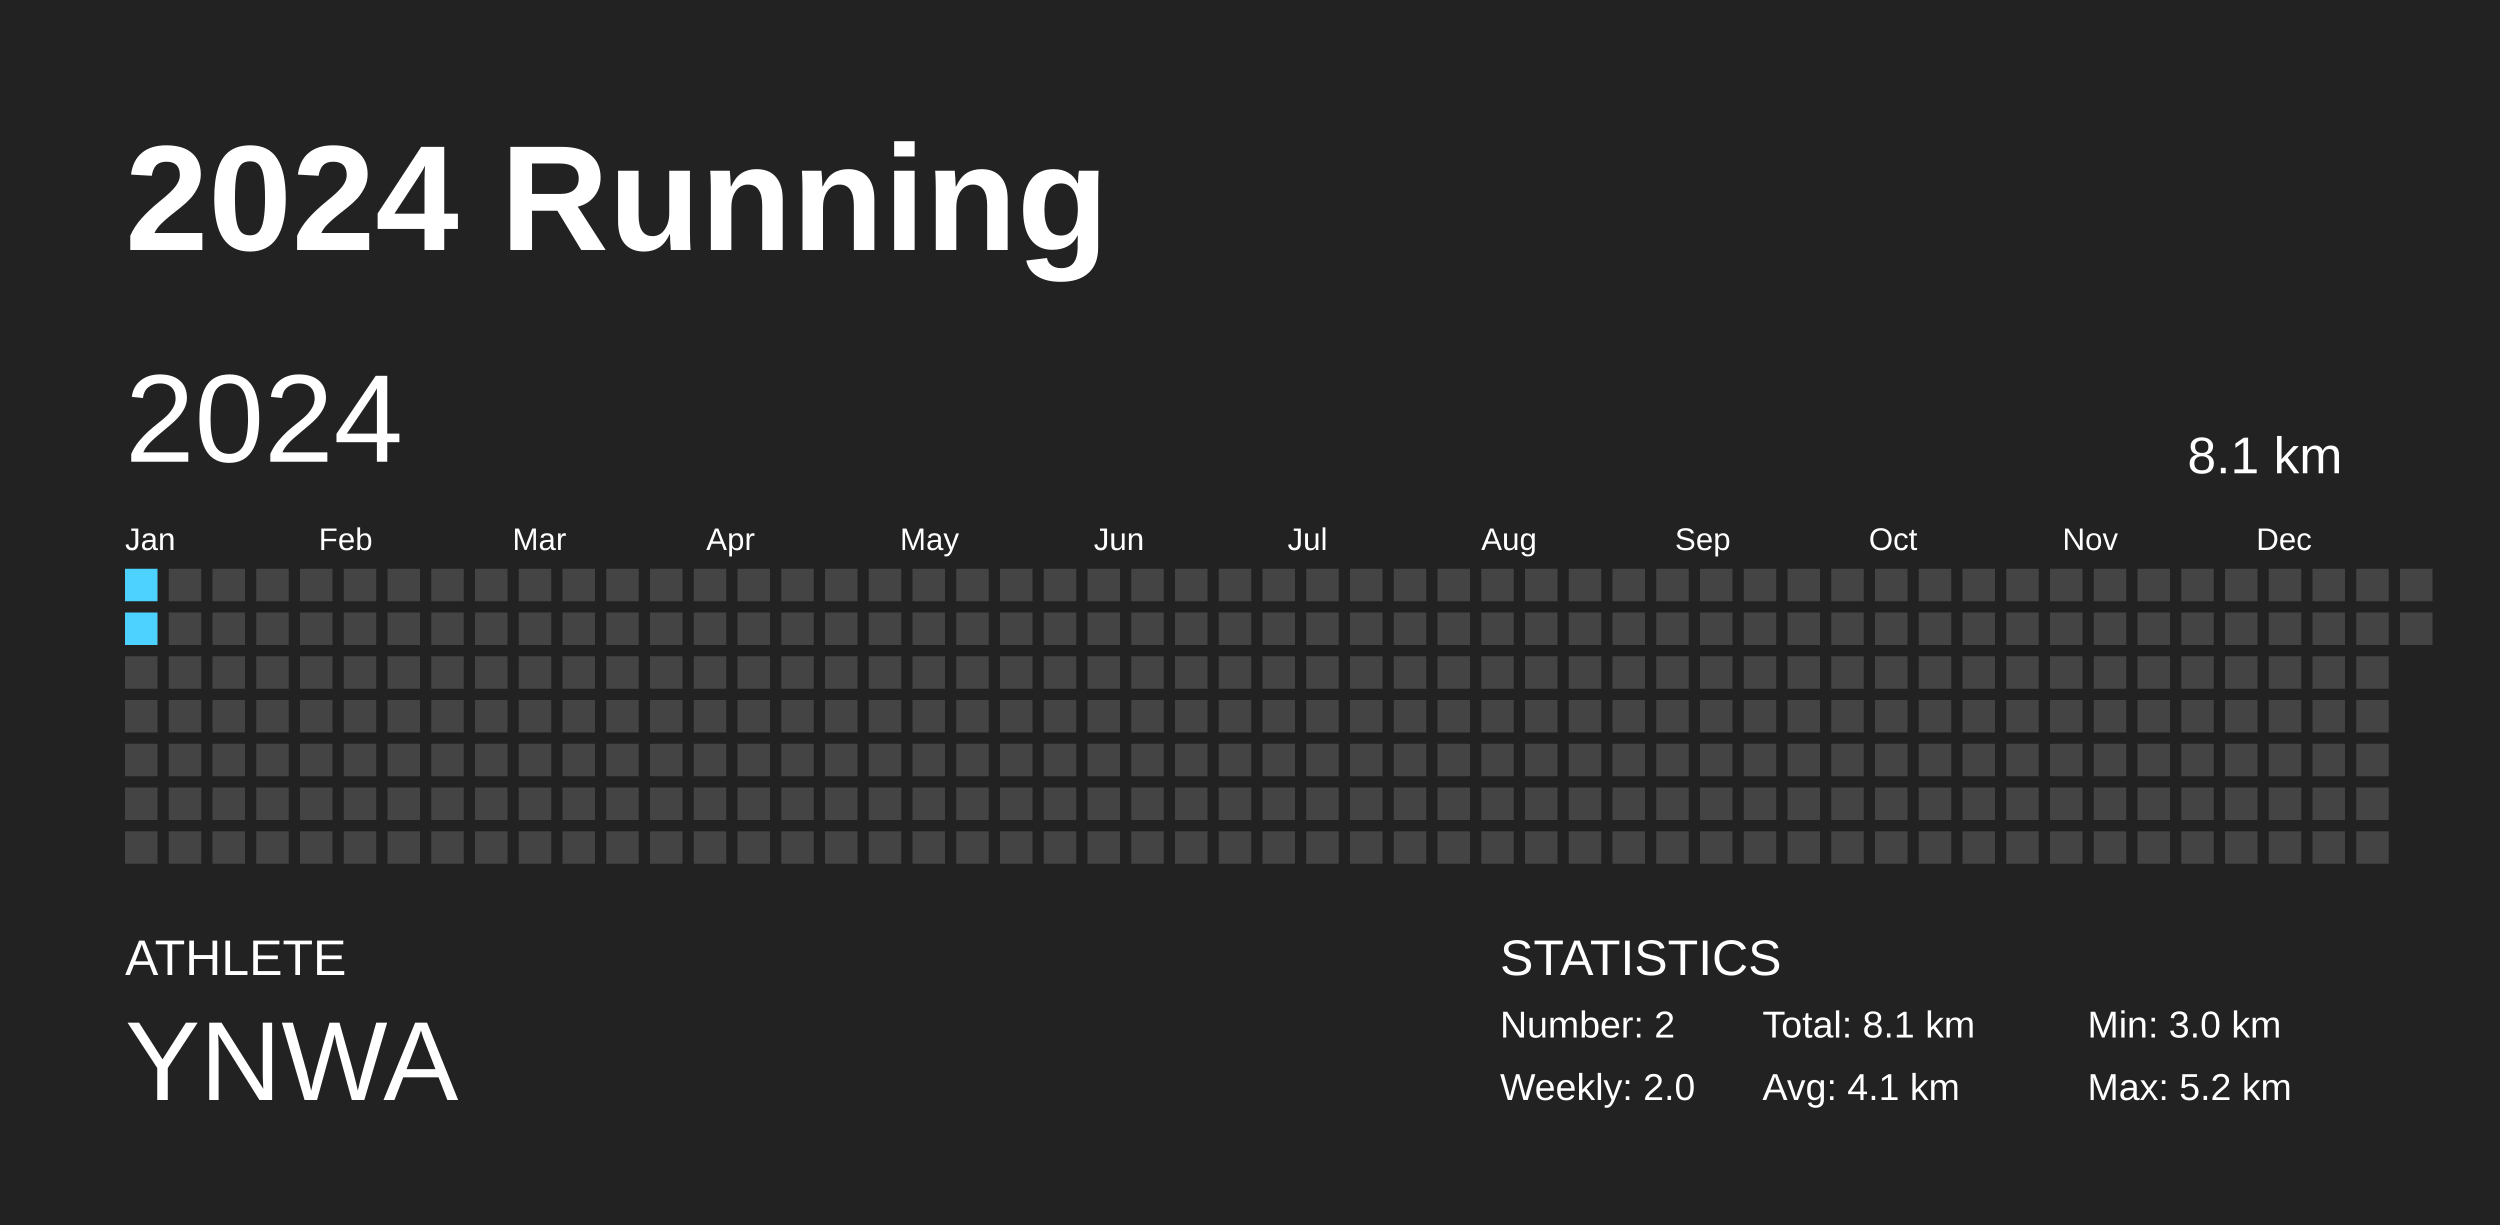
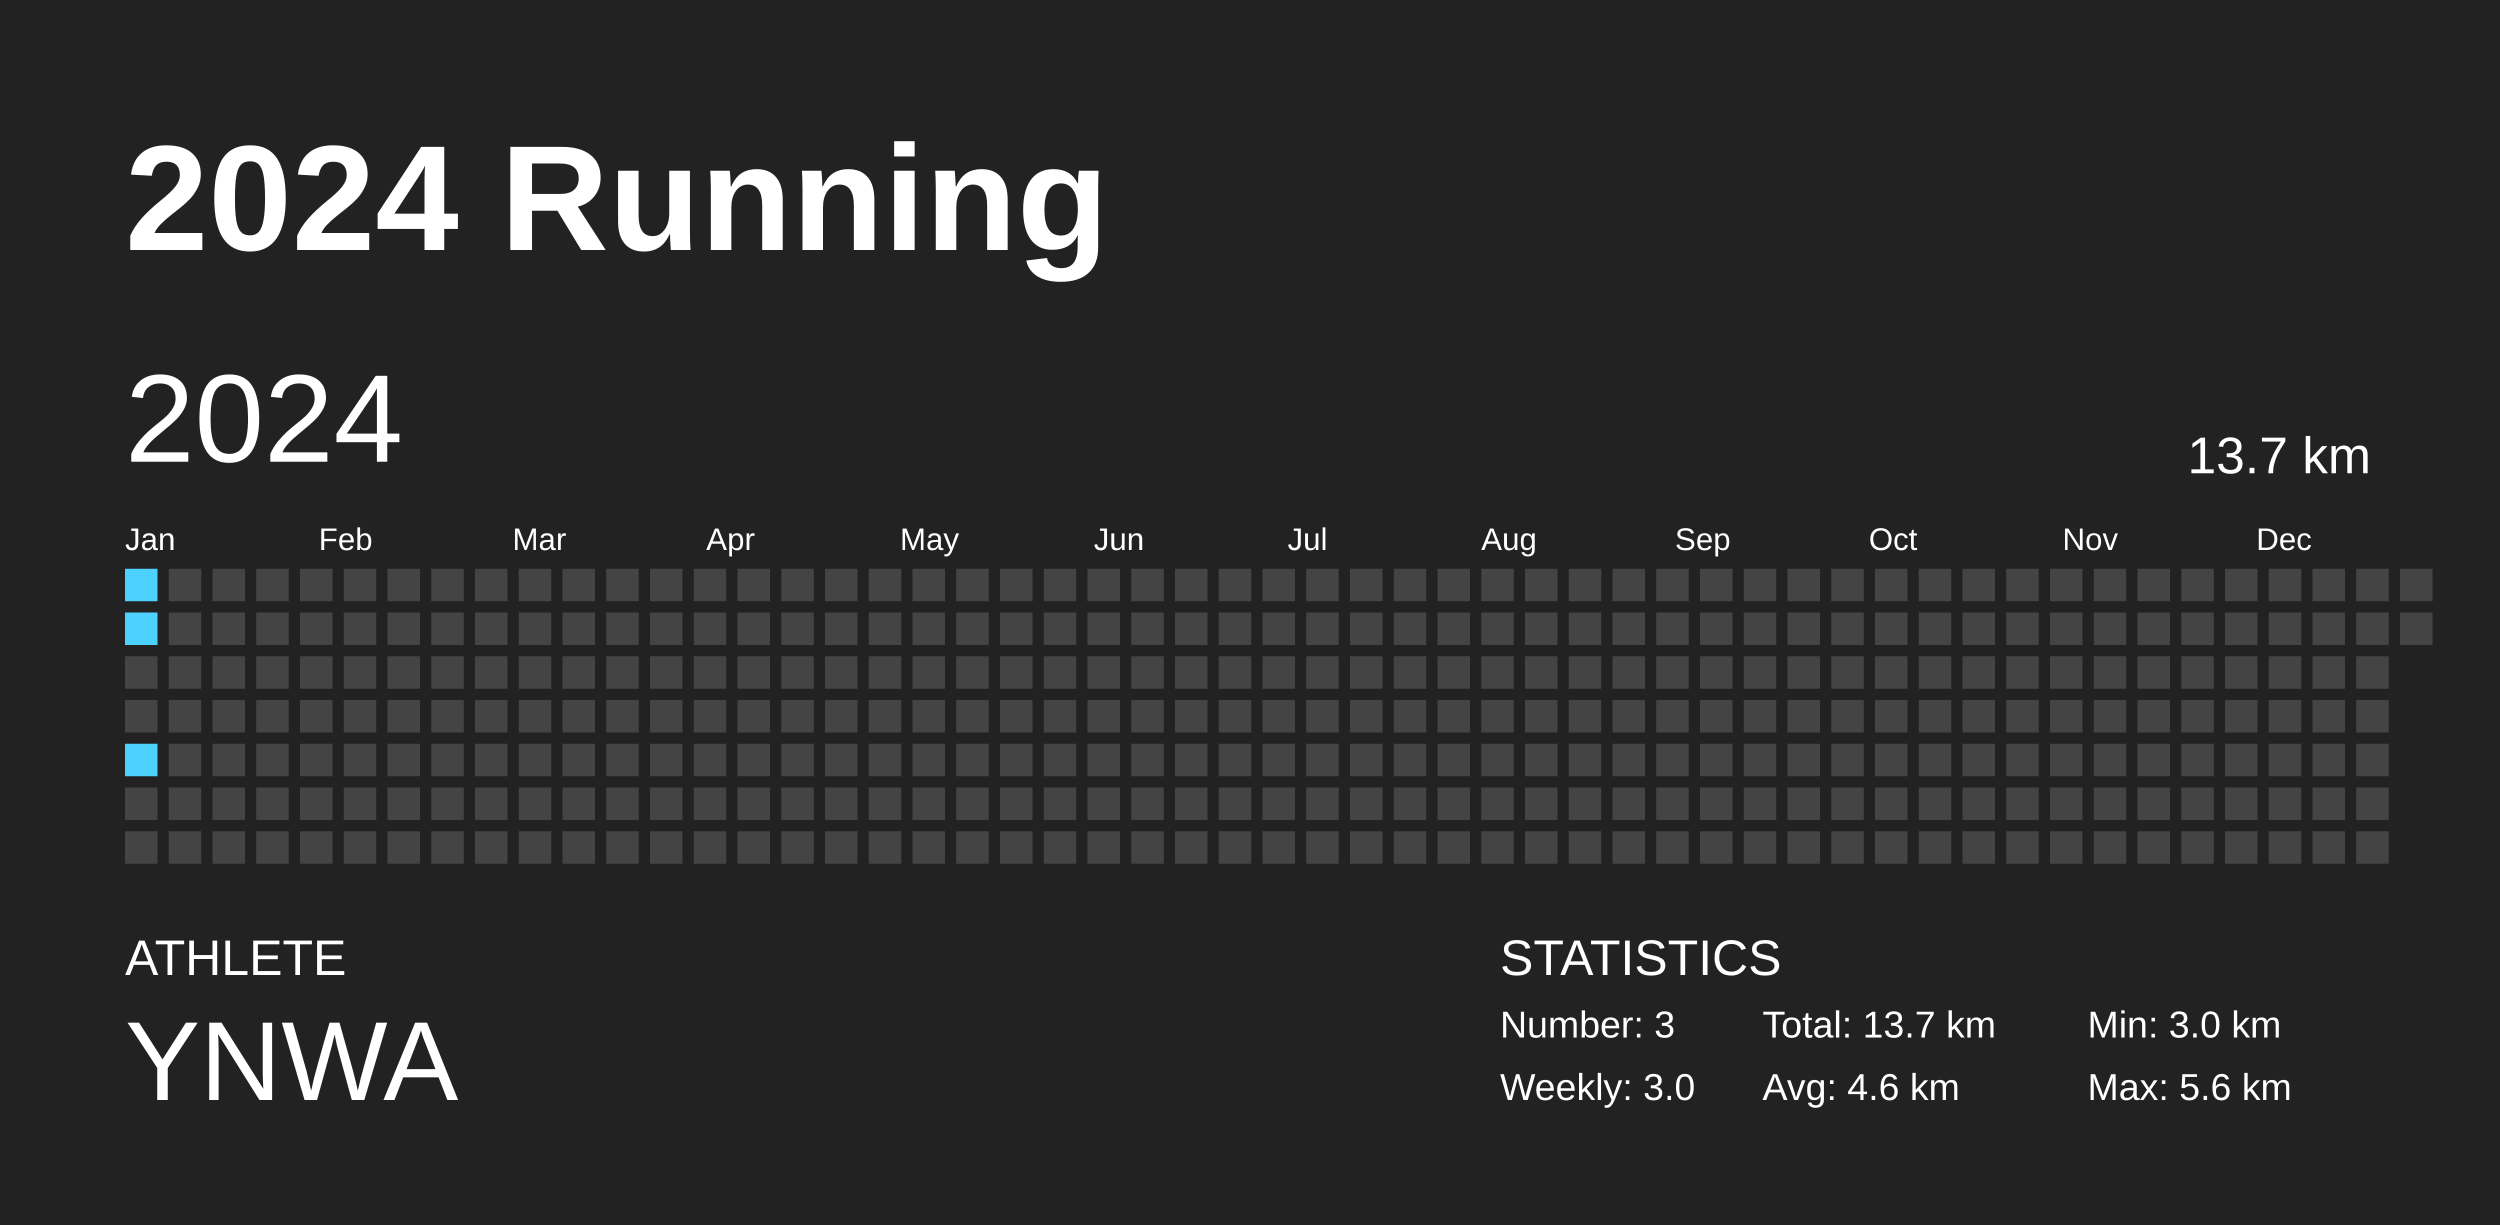
<svg xmlns="http://www.w3.org/2000/svg" baseProfile="full" height="98mm" version="1.1" viewBox="0,0,200,98" width="200mm">
  <defs />
  <rect fill="#222222" height="98" width="200" x="0" y="0" />
  <text fill="#FFFFFF" style="font-size:12px; font-family:Arial; font-weight:bold;" x="10" y="20">2024 Running</text>
  <text fill="#FFFFFF" style="font-size:4px; font-family:Arial" x="10" y="78">ATHLETE</text>
  <text fill="#FFFFFF" style="font-size:9px; font-family:Arial" x="10" y="88">YNWA</text>
  <text fill="#FFFFFF" style="font-size:4px; font-family:Arial" x="120" y="78">STATISTICS</text>
-   <text fill="#FFFFFF" style="font-size:3px; font-family:Arial" x="120" y="83">Number: 2</text>
-   <text fill="#FFFFFF" style="font-size:3px; font-family:Arial" x="120" y="88">Weekly: 2.0</text>
-   <text fill="#FFFFFF" style="font-size:3px; font-family:Arial" x="141" y="83">Total: 8.1 km</text>
-   <text fill="#FFFFFF" style="font-size:3px; font-family:Arial" x="141" y="88">Avg: 4.1 km</text>
+   <text fill="#FFFFFF" style="font-size:3px; font-family:Arial" x="120" y="83">Number: 3</text>
+   <text fill="#FFFFFF" style="font-size:3px; font-family:Arial" x="120" y="88">Weekly: 3.0</text>
+   <text fill="#FFFFFF" style="font-size:3px; font-family:Arial" x="141" y="83">Total: 13.7 km</text>
+   <text fill="#FFFFFF" style="font-size:3px; font-family:Arial" x="141" y="88">Avg: 4.6 km</text>
  <text fill="#FFFFFF" style="font-size:3px; font-family:Arial" x="167" y="83">Min: 3.0 km</text>
-   <text fill="#FFFFFF" style="font-size:3px; font-family:Arial" x="167" y="88">Max: 5.2 km</text>
+   <text fill="#FFFFFF" style="font-size:3px; font-family:Arial" x="167" y="88">Max: 5.6 km</text>
  <text dominant-baseline="hanging" fill="#FFFFFF" style="font-size:10.0px; font-family:Arial;" x="10" y="30">2024</text>
-   <text dominant-baseline="hanging" fill="#FFFFFF" style="font-size:4.125px; font-family:Arial;" x="175" y="35">8.1 km</text>
+   <text dominant-baseline="hanging" fill="#FFFFFF" style="font-size:4.125px; font-family:Arial;" x="175" y="35">13.7 km</text>
  <text fill="#FFFFFF" style="font-size:2.5px; font-family:Arial" x="10.0" y="44">Jan</text>
  <text fill="#FFFFFF" style="font-size:2.5px; font-family:Arial" x="25.5" y="44">Feb</text>
  <text fill="#FFFFFF" style="font-size:2.5px; font-family:Arial" x="41.0" y="44">Mar</text>
  <text fill="#FFFFFF" style="font-size:2.5px; font-family:Arial" x="56.5" y="44">Apr</text>
  <text fill="#FFFFFF" style="font-size:2.5px; font-family:Arial" x="72.0" y="44">May</text>
  <text fill="#FFFFFF" style="font-size:2.5px; font-family:Arial" x="87.5" y="44">Jun</text>
  <text fill="#FFFFFF" style="font-size:2.5px; font-family:Arial" x="103.0" y="44">Jul</text>
  <text fill="#FFFFFF" style="font-size:2.5px; font-family:Arial" x="118.5" y="44">Aug</text>
  <text fill="#FFFFFF" style="font-size:2.5px; font-family:Arial" x="134.0" y="44">Sep</text>
  <text fill="#FFFFFF" style="font-size:2.5px; font-family:Arial" x="149.5" y="44">Oct</text>
  <text fill="#FFFFFF" style="font-size:2.5px; font-family:Arial" x="165.0" y="44">Nov</text>
  <text fill="#FFFFFF" style="font-size:2.5px; font-family:Arial" x="180.5" y="44">Dec</text>
  <rect fill="#4dd2ff" height="2.6" width="2.6" x="10.0" y="45.5" />
  <rect fill="#4dd2ff" height="2.6" width="2.6" x="10.0" y="49.0" />
  <rect fill="#444444" height="2.6" width="2.6" x="10.0" y="52.5" />
  <rect fill="#444444" height="2.6" width="2.6" x="10.0" y="56.0" />
-   <rect fill="#444444" height="2.6" width="2.6" x="10.0" y="59.5" />
+   <rect fill="#4dd2ff" height="2.6" width="2.6" x="10.0" y="59.5" />
  <rect fill="#444444" height="2.6" width="2.6" x="10.0" y="63.0" />
  <rect fill="#444444" height="2.6" width="2.6" x="10.0" y="66.5" />
  <rect fill="#444444" height="2.6" width="2.6" x="13.5" y="45.5" />
  <rect fill="#444444" height="2.6" width="2.6" x="13.5" y="49.0" />
  <rect fill="#444444" height="2.6" width="2.6" x="13.5" y="52.5" />
  <rect fill="#444444" height="2.6" width="2.6" x="13.5" y="56.0" />
  <rect fill="#444444" height="2.6" width="2.6" x="13.5" y="59.5" />
  <rect fill="#444444" height="2.6" width="2.6" x="13.5" y="63.0" />
  <rect fill="#444444" height="2.6" width="2.6" x="13.5" y="66.5" />
  <rect fill="#444444" height="2.6" width="2.6" x="17.0" y="45.5" />
  <rect fill="#444444" height="2.6" width="2.6" x="17.0" y="49.0" />
  <rect fill="#444444" height="2.6" width="2.6" x="17.0" y="52.5" />
  <rect fill="#444444" height="2.6" width="2.6" x="17.0" y="56.0" />
  <rect fill="#444444" height="2.6" width="2.6" x="17.0" y="59.5" />
  <rect fill="#444444" height="2.6" width="2.6" x="17.0" y="63.0" />
  <rect fill="#444444" height="2.6" width="2.6" x="17.0" y="66.5" />
  <rect fill="#444444" height="2.6" width="2.6" x="20.5" y="45.5" />
  <rect fill="#444444" height="2.6" width="2.6" x="20.5" y="49.0" />
  <rect fill="#444444" height="2.6" width="2.6" x="20.5" y="52.5" />
  <rect fill="#444444" height="2.6" width="2.6" x="20.5" y="56.0" />
  <rect fill="#444444" height="2.6" width="2.6" x="20.5" y="59.5" />
  <rect fill="#444444" height="2.6" width="2.6" x="20.5" y="63.0" />
  <rect fill="#444444" height="2.6" width="2.6" x="20.5" y="66.5" />
  <rect fill="#444444" height="2.6" width="2.6" x="24.0" y="45.5" />
  <rect fill="#444444" height="2.6" width="2.6" x="24.0" y="49.0" />
  <rect fill="#444444" height="2.6" width="2.6" x="24.0" y="52.5" />
  <rect fill="#444444" height="2.6" width="2.6" x="24.0" y="56.0" />
  <rect fill="#444444" height="2.6" width="2.6" x="24.0" y="59.5" />
  <rect fill="#444444" height="2.6" width="2.6" x="24.0" y="63.0" />
  <rect fill="#444444" height="2.6" width="2.6" x="24.0" y="66.5" />
  <rect fill="#444444" height="2.6" width="2.6" x="27.5" y="45.5" />
  <rect fill="#444444" height="2.6" width="2.6" x="27.5" y="49.0" />
  <rect fill="#444444" height="2.6" width="2.6" x="27.5" y="52.5" />
  <rect fill="#444444" height="2.6" width="2.6" x="27.5" y="56.0" />
  <rect fill="#444444" height="2.6" width="2.6" x="27.5" y="59.5" />
  <rect fill="#444444" height="2.6" width="2.6" x="27.5" y="63.0" />
  <rect fill="#444444" height="2.6" width="2.6" x="27.5" y="66.5" />
  <rect fill="#444444" height="2.6" width="2.6" x="31.0" y="45.5" />
  <rect fill="#444444" height="2.6" width="2.6" x="31.0" y="49.0" />
  <rect fill="#444444" height="2.6" width="2.6" x="31.0" y="52.5" />
  <rect fill="#444444" height="2.6" width="2.6" x="31.0" y="56.0" />
  <rect fill="#444444" height="2.6" width="2.6" x="31.0" y="59.5" />
  <rect fill="#444444" height="2.6" width="2.6" x="31.0" y="63.0" />
  <rect fill="#444444" height="2.6" width="2.6" x="31.0" y="66.5" />
  <rect fill="#444444" height="2.6" width="2.6" x="34.5" y="45.5" />
  <rect fill="#444444" height="2.6" width="2.6" x="34.5" y="49.0" />
  <rect fill="#444444" height="2.6" width="2.6" x="34.5" y="52.5" />
  <rect fill="#444444" height="2.6" width="2.6" x="34.5" y="56.0" />
  <rect fill="#444444" height="2.6" width="2.6" x="34.5" y="59.5" />
  <rect fill="#444444" height="2.6" width="2.6" x="34.5" y="63.0" />
  <rect fill="#444444" height="2.6" width="2.6" x="34.5" y="66.5" />
  <rect fill="#444444" height="2.6" width="2.6" x="38.0" y="45.5" />
  <rect fill="#444444" height="2.6" width="2.6" x="38.0" y="49.0" />
  <rect fill="#444444" height="2.6" width="2.6" x="38.0" y="52.5" />
  <rect fill="#444444" height="2.6" width="2.6" x="38.0" y="56.0" />
  <rect fill="#444444" height="2.6" width="2.6" x="38.0" y="59.5" />
  <rect fill="#444444" height="2.6" width="2.6" x="38.0" y="63.0" />
  <rect fill="#444444" height="2.6" width="2.6" x="38.0" y="66.5" />
  <rect fill="#444444" height="2.6" width="2.6" x="41.5" y="45.5" />
  <rect fill="#444444" height="2.6" width="2.6" x="41.5" y="49.0" />
  <rect fill="#444444" height="2.6" width="2.6" x="41.5" y="52.5" />
  <rect fill="#444444" height="2.6" width="2.6" x="41.5" y="56.0" />
  <rect fill="#444444" height="2.6" width="2.6" x="41.5" y="59.5" />
  <rect fill="#444444" height="2.6" width="2.6" x="41.5" y="63.0" />
  <rect fill="#444444" height="2.6" width="2.6" x="41.5" y="66.5" />
  <rect fill="#444444" height="2.6" width="2.6" x="45.0" y="45.5" />
  <rect fill="#444444" height="2.6" width="2.6" x="45.0" y="49.0" />
  <rect fill="#444444" height="2.6" width="2.6" x="45.0" y="52.5" />
  <rect fill="#444444" height="2.6" width="2.6" x="45.0" y="56.0" />
  <rect fill="#444444" height="2.6" width="2.6" x="45.0" y="59.5" />
  <rect fill="#444444" height="2.6" width="2.6" x="45.0" y="63.0" />
  <rect fill="#444444" height="2.6" width="2.6" x="45.0" y="66.5" />
  <rect fill="#444444" height="2.6" width="2.6" x="48.5" y="45.5" />
  <rect fill="#444444" height="2.6" width="2.6" x="48.5" y="49.0" />
  <rect fill="#444444" height="2.6" width="2.6" x="48.5" y="52.5" />
  <rect fill="#444444" height="2.6" width="2.6" x="48.5" y="56.0" />
  <rect fill="#444444" height="2.6" width="2.6" x="48.5" y="59.5" />
  <rect fill="#444444" height="2.6" width="2.6" x="48.5" y="63.0" />
  <rect fill="#444444" height="2.6" width="2.6" x="48.5" y="66.5" />
  <rect fill="#444444" height="2.6" width="2.6" x="52.0" y="45.5" />
  <rect fill="#444444" height="2.6" width="2.6" x="52.0" y="49.0" />
  <rect fill="#444444" height="2.6" width="2.6" x="52.0" y="52.5" />
  <rect fill="#444444" height="2.6" width="2.6" x="52.0" y="56.0" />
  <rect fill="#444444" height="2.6" width="2.6" x="52.0" y="59.5" />
  <rect fill="#444444" height="2.6" width="2.6" x="52.0" y="63.0" />
  <rect fill="#444444" height="2.6" width="2.6" x="52.0" y="66.5" />
  <rect fill="#444444" height="2.6" width="2.6" x="55.5" y="45.5" />
  <rect fill="#444444" height="2.6" width="2.6" x="55.5" y="49.0" />
  <rect fill="#444444" height="2.6" width="2.6" x="55.5" y="52.5" />
  <rect fill="#444444" height="2.6" width="2.6" x="55.5" y="56.0" />
  <rect fill="#444444" height="2.6" width="2.6" x="55.5" y="59.5" />
  <rect fill="#444444" height="2.6" width="2.6" x="55.5" y="63.0" />
  <rect fill="#444444" height="2.6" width="2.6" x="55.5" y="66.5" />
  <rect fill="#444444" height="2.6" width="2.6" x="59.0" y="45.5" />
  <rect fill="#444444" height="2.6" width="2.6" x="59.0" y="49.0" />
  <rect fill="#444444" height="2.6" width="2.6" x="59.0" y="52.5" />
  <rect fill="#444444" height="2.6" width="2.6" x="59.0" y="56.0" />
  <rect fill="#444444" height="2.6" width="2.6" x="59.0" y="59.5" />
  <rect fill="#444444" height="2.6" width="2.6" x="59.0" y="63.0" />
  <rect fill="#444444" height="2.6" width="2.6" x="59.0" y="66.5" />
  <rect fill="#444444" height="2.6" width="2.6" x="62.5" y="45.5" />
  <rect fill="#444444" height="2.6" width="2.6" x="62.5" y="49.0" />
  <rect fill="#444444" height="2.6" width="2.6" x="62.5" y="52.5" />
  <rect fill="#444444" height="2.6" width="2.6" x="62.5" y="56.0" />
  <rect fill="#444444" height="2.6" width="2.6" x="62.5" y="59.5" />
  <rect fill="#444444" height="2.6" width="2.6" x="62.5" y="63.0" />
  <rect fill="#444444" height="2.6" width="2.6" x="62.5" y="66.5" />
  <rect fill="#444444" height="2.6" width="2.6" x="66.0" y="45.5" />
  <rect fill="#444444" height="2.6" width="2.6" x="66.0" y="49.0" />
  <rect fill="#444444" height="2.6" width="2.6" x="66.0" y="52.5" />
  <rect fill="#444444" height="2.6" width="2.6" x="66.0" y="56.0" />
  <rect fill="#444444" height="2.6" width="2.6" x="66.0" y="59.5" />
  <rect fill="#444444" height="2.6" width="2.6" x="66.0" y="63.0" />
  <rect fill="#444444" height="2.6" width="2.6" x="66.0" y="66.5" />
  <rect fill="#444444" height="2.6" width="2.6" x="69.5" y="45.5" />
  <rect fill="#444444" height="2.6" width="2.6" x="69.5" y="49.0" />
  <rect fill="#444444" height="2.6" width="2.6" x="69.5" y="52.5" />
  <rect fill="#444444" height="2.6" width="2.6" x="69.5" y="56.0" />
  <rect fill="#444444" height="2.6" width="2.6" x="69.5" y="59.5" />
  <rect fill="#444444" height="2.6" width="2.6" x="69.5" y="63.0" />
  <rect fill="#444444" height="2.6" width="2.6" x="69.5" y="66.5" />
  <rect fill="#444444" height="2.6" width="2.6" x="73.0" y="45.5" />
  <rect fill="#444444" height="2.6" width="2.6" x="73.0" y="49.0" />
  <rect fill="#444444" height="2.6" width="2.6" x="73.0" y="52.5" />
  <rect fill="#444444" height="2.6" width="2.6" x="73.0" y="56.0" />
  <rect fill="#444444" height="2.6" width="2.6" x="73.0" y="59.5" />
  <rect fill="#444444" height="2.6" width="2.6" x="73.0" y="63.0" />
  <rect fill="#444444" height="2.6" width="2.6" x="73.0" y="66.5" />
  <rect fill="#444444" height="2.6" width="2.6" x="76.5" y="45.5" />
  <rect fill="#444444" height="2.6" width="2.6" x="76.5" y="49.0" />
  <rect fill="#444444" height="2.6" width="2.6" x="76.5" y="52.5" />
  <rect fill="#444444" height="2.6" width="2.6" x="76.5" y="56.0" />
  <rect fill="#444444" height="2.6" width="2.6" x="76.5" y="59.5" />
  <rect fill="#444444" height="2.6" width="2.6" x="76.5" y="63.0" />
  <rect fill="#444444" height="2.6" width="2.6" x="76.5" y="66.5" />
  <rect fill="#444444" height="2.6" width="2.6" x="80.0" y="45.5" />
  <rect fill="#444444" height="2.6" width="2.6" x="80.0" y="49.0" />
  <rect fill="#444444" height="2.6" width="2.6" x="80.0" y="52.5" />
  <rect fill="#444444" height="2.6" width="2.6" x="80.0" y="56.0" />
  <rect fill="#444444" height="2.6" width="2.6" x="80.0" y="59.5" />
  <rect fill="#444444" height="2.6" width="2.6" x="80.0" y="63.0" />
  <rect fill="#444444" height="2.6" width="2.6" x="80.0" y="66.5" />
  <rect fill="#444444" height="2.6" width="2.6" x="83.5" y="45.5" />
  <rect fill="#444444" height="2.6" width="2.6" x="83.5" y="49.0" />
  <rect fill="#444444" height="2.6" width="2.6" x="83.5" y="52.5" />
  <rect fill="#444444" height="2.6" width="2.6" x="83.5" y="56.0" />
  <rect fill="#444444" height="2.6" width="2.6" x="83.5" y="59.5" />
  <rect fill="#444444" height="2.6" width="2.6" x="83.5" y="63.0" />
  <rect fill="#444444" height="2.6" width="2.6" x="83.5" y="66.5" />
  <rect fill="#444444" height="2.6" width="2.6" x="87.0" y="45.5" />
  <rect fill="#444444" height="2.6" width="2.6" x="87.0" y="49.0" />
  <rect fill="#444444" height="2.6" width="2.6" x="87.0" y="52.5" />
  <rect fill="#444444" height="2.6" width="2.6" x="87.0" y="56.0" />
  <rect fill="#444444" height="2.6" width="2.6" x="87.0" y="59.5" />
  <rect fill="#444444" height="2.6" width="2.6" x="87.0" y="63.0" />
  <rect fill="#444444" height="2.6" width="2.6" x="87.0" y="66.5" />
  <rect fill="#444444" height="2.6" width="2.6" x="90.5" y="45.5" />
  <rect fill="#444444" height="2.6" width="2.6" x="90.5" y="49.0" />
  <rect fill="#444444" height="2.6" width="2.6" x="90.5" y="52.5" />
  <rect fill="#444444" height="2.6" width="2.6" x="90.5" y="56.0" />
  <rect fill="#444444" height="2.6" width="2.6" x="90.5" y="59.5" />
  <rect fill="#444444" height="2.6" width="2.6" x="90.5" y="63.0" />
  <rect fill="#444444" height="2.6" width="2.6" x="90.5" y="66.5" />
  <rect fill="#444444" height="2.6" width="2.6" x="94.0" y="45.5" />
  <rect fill="#444444" height="2.6" width="2.6" x="94.0" y="49.0" />
  <rect fill="#444444" height="2.6" width="2.6" x="94.0" y="52.5" />
  <rect fill="#444444" height="2.6" width="2.6" x="94.0" y="56.0" />
  <rect fill="#444444" height="2.6" width="2.6" x="94.0" y="59.5" />
  <rect fill="#444444" height="2.6" width="2.6" x="94.0" y="63.0" />
  <rect fill="#444444" height="2.6" width="2.6" x="94.0" y="66.5" />
  <rect fill="#444444" height="2.6" width="2.6" x="97.5" y="45.5" />
  <rect fill="#444444" height="2.6" width="2.6" x="97.5" y="49.0" />
  <rect fill="#444444" height="2.6" width="2.6" x="97.5" y="52.5" />
  <rect fill="#444444" height="2.6" width="2.6" x="97.5" y="56.0" />
  <rect fill="#444444" height="2.6" width="2.6" x="97.5" y="59.5" />
  <rect fill="#444444" height="2.6" width="2.6" x="97.5" y="63.0" />
  <rect fill="#444444" height="2.6" width="2.6" x="97.5" y="66.5" />
  <rect fill="#444444" height="2.6" width="2.6" x="101.0" y="45.5" />
  <rect fill="#444444" height="2.6" width="2.6" x="101.0" y="49.0" />
  <rect fill="#444444" height="2.6" width="2.6" x="101.0" y="52.5" />
  <rect fill="#444444" height="2.6" width="2.6" x="101.0" y="56.0" />
  <rect fill="#444444" height="2.6" width="2.6" x="101.0" y="59.5" />
  <rect fill="#444444" height="2.6" width="2.6" x="101.0" y="63.0" />
  <rect fill="#444444" height="2.6" width="2.6" x="101.0" y="66.5" />
  <rect fill="#444444" height="2.6" width="2.6" x="104.5" y="45.5" />
  <rect fill="#444444" height="2.6" width="2.6" x="104.5" y="49.0" />
  <rect fill="#444444" height="2.6" width="2.6" x="104.5" y="52.5" />
  <rect fill="#444444" height="2.6" width="2.6" x="104.5" y="56.0" />
  <rect fill="#444444" height="2.6" width="2.6" x="104.5" y="59.5" />
  <rect fill="#444444" height="2.6" width="2.6" x="104.5" y="63.0" />
  <rect fill="#444444" height="2.6" width="2.6" x="104.5" y="66.5" />
  <rect fill="#444444" height="2.6" width="2.6" x="108.0" y="45.5" />
  <rect fill="#444444" height="2.6" width="2.6" x="108.0" y="49.0" />
  <rect fill="#444444" height="2.6" width="2.6" x="108.0" y="52.5" />
  <rect fill="#444444" height="2.6" width="2.6" x="108.0" y="56.0" />
  <rect fill="#444444" height="2.6" width="2.6" x="108.0" y="59.5" />
  <rect fill="#444444" height="2.6" width="2.6" x="108.0" y="63.0" />
  <rect fill="#444444" height="2.6" width="2.6" x="108.0" y="66.5" />
  <rect fill="#444444" height="2.6" width="2.6" x="111.5" y="45.5" />
  <rect fill="#444444" height="2.6" width="2.6" x="111.5" y="49.0" />
  <rect fill="#444444" height="2.6" width="2.6" x="111.5" y="52.5" />
  <rect fill="#444444" height="2.6" width="2.6" x="111.5" y="56.0" />
  <rect fill="#444444" height="2.6" width="2.6" x="111.5" y="59.5" />
  <rect fill="#444444" height="2.6" width="2.6" x="111.5" y="63.0" />
  <rect fill="#444444" height="2.6" width="2.6" x="111.5" y="66.5" />
  <rect fill="#444444" height="2.6" width="2.6" x="115.0" y="45.5" />
  <rect fill="#444444" height="2.6" width="2.6" x="115.0" y="49.0" />
  <rect fill="#444444" height="2.6" width="2.6" x="115.0" y="52.5" />
  <rect fill="#444444" height="2.6" width="2.6" x="115.0" y="56.0" />
  <rect fill="#444444" height="2.6" width="2.6" x="115.0" y="59.5" />
  <rect fill="#444444" height="2.6" width="2.6" x="115.0" y="63.0" />
  <rect fill="#444444" height="2.6" width="2.6" x="115.0" y="66.5" />
  <rect fill="#444444" height="2.6" width="2.6" x="118.5" y="45.5" />
  <rect fill="#444444" height="2.6" width="2.6" x="118.5" y="49.0" />
  <rect fill="#444444" height="2.6" width="2.6" x="118.5" y="52.5" />
  <rect fill="#444444" height="2.6" width="2.6" x="118.5" y="56.0" />
  <rect fill="#444444" height="2.6" width="2.6" x="118.5" y="59.5" />
  <rect fill="#444444" height="2.6" width="2.6" x="118.5" y="63.0" />
  <rect fill="#444444" height="2.6" width="2.6" x="118.5" y="66.5" />
  <rect fill="#444444" height="2.6" width="2.6" x="122.0" y="45.5" />
  <rect fill="#444444" height="2.6" width="2.6" x="122.0" y="49.0" />
  <rect fill="#444444" height="2.6" width="2.6" x="122.0" y="52.5" />
  <rect fill="#444444" height="2.6" width="2.6" x="122.0" y="56.0" />
  <rect fill="#444444" height="2.6" width="2.6" x="122.0" y="59.5" />
  <rect fill="#444444" height="2.6" width="2.6" x="122.0" y="63.0" />
  <rect fill="#444444" height="2.6" width="2.6" x="122.0" y="66.5" />
  <rect fill="#444444" height="2.6" width="2.6" x="125.5" y="45.5" />
  <rect fill="#444444" height="2.6" width="2.6" x="125.5" y="49.0" />
  <rect fill="#444444" height="2.6" width="2.6" x="125.5" y="52.5" />
  <rect fill="#444444" height="2.6" width="2.6" x="125.5" y="56.0" />
  <rect fill="#444444" height="2.6" width="2.6" x="125.5" y="59.5" />
  <rect fill="#444444" height="2.6" width="2.6" x="125.5" y="63.0" />
  <rect fill="#444444" height="2.6" width="2.6" x="125.5" y="66.5" />
  <rect fill="#444444" height="2.6" width="2.6" x="129.0" y="45.5" />
  <rect fill="#444444" height="2.6" width="2.6" x="129.0" y="49.0" />
  <rect fill="#444444" height="2.6" width="2.6" x="129.0" y="52.5" />
  <rect fill="#444444" height="2.6" width="2.6" x="129.0" y="56.0" />
  <rect fill="#444444" height="2.6" width="2.6" x="129.0" y="59.5" />
  <rect fill="#444444" height="2.6" width="2.6" x="129.0" y="63.0" />
  <rect fill="#444444" height="2.6" width="2.6" x="129.0" y="66.5" />
  <rect fill="#444444" height="2.6" width="2.6" x="132.5" y="45.5" />
  <rect fill="#444444" height="2.6" width="2.6" x="132.5" y="49.0" />
  <rect fill="#444444" height="2.6" width="2.6" x="132.5" y="52.5" />
  <rect fill="#444444" height="2.6" width="2.6" x="132.5" y="56.0" />
  <rect fill="#444444" height="2.6" width="2.6" x="132.5" y="59.5" />
  <rect fill="#444444" height="2.6" width="2.6" x="132.5" y="63.0" />
  <rect fill="#444444" height="2.6" width="2.6" x="132.5" y="66.5" />
  <rect fill="#444444" height="2.6" width="2.6" x="136.0" y="45.5" />
  <rect fill="#444444" height="2.6" width="2.6" x="136.0" y="49.0" />
  <rect fill="#444444" height="2.6" width="2.6" x="136.0" y="52.5" />
  <rect fill="#444444" height="2.6" width="2.6" x="136.0" y="56.0" />
  <rect fill="#444444" height="2.6" width="2.6" x="136.0" y="59.5" />
  <rect fill="#444444" height="2.6" width="2.6" x="136.0" y="63.0" />
  <rect fill="#444444" height="2.6" width="2.6" x="136.0" y="66.5" />
  <rect fill="#444444" height="2.6" width="2.6" x="139.5" y="45.5" />
  <rect fill="#444444" height="2.6" width="2.6" x="139.5" y="49.0" />
  <rect fill="#444444" height="2.6" width="2.6" x="139.5" y="52.5" />
  <rect fill="#444444" height="2.6" width="2.6" x="139.5" y="56.0" />
  <rect fill="#444444" height="2.6" width="2.6" x="139.5" y="59.5" />
  <rect fill="#444444" height="2.6" width="2.6" x="139.5" y="63.0" />
  <rect fill="#444444" height="2.6" width="2.6" x="139.5" y="66.5" />
  <rect fill="#444444" height="2.6" width="2.6" x="143.0" y="45.5" />
  <rect fill="#444444" height="2.6" width="2.6" x="143.0" y="49.0" />
  <rect fill="#444444" height="2.6" width="2.6" x="143.0" y="52.5" />
  <rect fill="#444444" height="2.6" width="2.6" x="143.0" y="56.0" />
  <rect fill="#444444" height="2.6" width="2.6" x="143.0" y="59.5" />
  <rect fill="#444444" height="2.6" width="2.6" x="143.0" y="63.0" />
  <rect fill="#444444" height="2.6" width="2.6" x="143.0" y="66.5" />
  <rect fill="#444444" height="2.6" width="2.6" x="146.5" y="45.5" />
  <rect fill="#444444" height="2.6" width="2.6" x="146.5" y="49.0" />
  <rect fill="#444444" height="2.6" width="2.6" x="146.5" y="52.5" />
  <rect fill="#444444" height="2.6" width="2.6" x="146.5" y="56.0" />
  <rect fill="#444444" height="2.6" width="2.6" x="146.5" y="59.5" />
  <rect fill="#444444" height="2.6" width="2.6" x="146.5" y="63.0" />
  <rect fill="#444444" height="2.6" width="2.6" x="146.5" y="66.5" />
  <rect fill="#444444" height="2.6" width="2.6" x="150.0" y="45.5" />
  <rect fill="#444444" height="2.6" width="2.6" x="150.0" y="49.0" />
  <rect fill="#444444" height="2.6" width="2.6" x="150.0" y="52.5" />
  <rect fill="#444444" height="2.6" width="2.6" x="150.0" y="56.0" />
  <rect fill="#444444" height="2.6" width="2.6" x="150.0" y="59.5" />
  <rect fill="#444444" height="2.6" width="2.6" x="150.0" y="63.0" />
  <rect fill="#444444" height="2.6" width="2.6" x="150.0" y="66.5" />
  <rect fill="#444444" height="2.6" width="2.6" x="153.5" y="45.5" />
  <rect fill="#444444" height="2.6" width="2.6" x="153.5" y="49.0" />
  <rect fill="#444444" height="2.6" width="2.6" x="153.5" y="52.5" />
  <rect fill="#444444" height="2.6" width="2.6" x="153.5" y="56.0" />
  <rect fill="#444444" height="2.6" width="2.6" x="153.5" y="59.5" />
  <rect fill="#444444" height="2.6" width="2.6" x="153.5" y="63.0" />
  <rect fill="#444444" height="2.6" width="2.6" x="153.5" y="66.5" />
  <rect fill="#444444" height="2.6" width="2.6" x="157.0" y="45.5" />
  <rect fill="#444444" height="2.6" width="2.6" x="157.0" y="49.0" />
  <rect fill="#444444" height="2.6" width="2.6" x="157.0" y="52.5" />
  <rect fill="#444444" height="2.6" width="2.6" x="157.0" y="56.0" />
  <rect fill="#444444" height="2.6" width="2.6" x="157.0" y="59.5" />
  <rect fill="#444444" height="2.6" width="2.6" x="157.0" y="63.0" />
  <rect fill="#444444" height="2.6" width="2.6" x="157.0" y="66.5" />
  <rect fill="#444444" height="2.6" width="2.6" x="160.5" y="45.5" />
  <rect fill="#444444" height="2.6" width="2.6" x="160.5" y="49.0" />
  <rect fill="#444444" height="2.6" width="2.6" x="160.5" y="52.5" />
  <rect fill="#444444" height="2.6" width="2.6" x="160.5" y="56.0" />
  <rect fill="#444444" height="2.6" width="2.6" x="160.5" y="59.5" />
  <rect fill="#444444" height="2.6" width="2.6" x="160.5" y="63.0" />
  <rect fill="#444444" height="2.6" width="2.6" x="160.5" y="66.5" />
  <rect fill="#444444" height="2.6" width="2.6" x="164.0" y="45.5" />
  <rect fill="#444444" height="2.6" width="2.6" x="164.0" y="49.0" />
  <rect fill="#444444" height="2.6" width="2.6" x="164.0" y="52.5" />
  <rect fill="#444444" height="2.6" width="2.6" x="164.0" y="56.0" />
  <rect fill="#444444" height="2.6" width="2.6" x="164.0" y="59.5" />
  <rect fill="#444444" height="2.6" width="2.6" x="164.0" y="63.0" />
  <rect fill="#444444" height="2.6" width="2.6" x="164.0" y="66.5" />
  <rect fill="#444444" height="2.6" width="2.6" x="167.5" y="45.5" />
  <rect fill="#444444" height="2.6" width="2.6" x="167.5" y="49.0" />
  <rect fill="#444444" height="2.6" width="2.6" x="167.5" y="52.5" />
  <rect fill="#444444" height="2.6" width="2.6" x="167.5" y="56.0" />
  <rect fill="#444444" height="2.6" width="2.6" x="167.5" y="59.5" />
  <rect fill="#444444" height="2.6" width="2.6" x="167.5" y="63.0" />
  <rect fill="#444444" height="2.6" width="2.6" x="167.5" y="66.5" />
  <rect fill="#444444" height="2.6" width="2.6" x="171.0" y="45.5" />
  <rect fill="#444444" height="2.6" width="2.6" x="171.0" y="49.0" />
  <rect fill="#444444" height="2.6" width="2.6" x="171.0" y="52.5" />
  <rect fill="#444444" height="2.6" width="2.6" x="171.0" y="56.0" />
  <rect fill="#444444" height="2.6" width="2.6" x="171.0" y="59.5" />
  <rect fill="#444444" height="2.6" width="2.6" x="171.0" y="63.0" />
  <rect fill="#444444" height="2.6" width="2.6" x="171.0" y="66.5" />
  <rect fill="#444444" height="2.6" width="2.6" x="174.5" y="45.5" />
  <rect fill="#444444" height="2.6" width="2.6" x="174.5" y="49.0" />
  <rect fill="#444444" height="2.6" width="2.6" x="174.5" y="52.5" />
  <rect fill="#444444" height="2.6" width="2.6" x="174.5" y="56.0" />
  <rect fill="#444444" height="2.6" width="2.6" x="174.5" y="59.5" />
  <rect fill="#444444" height="2.6" width="2.6" x="174.5" y="63.0" />
  <rect fill="#444444" height="2.6" width="2.6" x="174.5" y="66.5" />
  <rect fill="#444444" height="2.6" width="2.6" x="178.0" y="45.5" />
  <rect fill="#444444" height="2.6" width="2.6" x="178.0" y="49.0" />
  <rect fill="#444444" height="2.6" width="2.6" x="178.0" y="52.5" />
  <rect fill="#444444" height="2.6" width="2.6" x="178.0" y="56.0" />
  <rect fill="#444444" height="2.6" width="2.6" x="178.0" y="59.5" />
  <rect fill="#444444" height="2.6" width="2.6" x="178.0" y="63.0" />
  <rect fill="#444444" height="2.6" width="2.6" x="178.0" y="66.5" />
  <rect fill="#444444" height="2.6" width="2.6" x="181.5" y="45.5" />
  <rect fill="#444444" height="2.6" width="2.6" x="181.5" y="49.0" />
  <rect fill="#444444" height="2.6" width="2.6" x="181.5" y="52.5" />
  <rect fill="#444444" height="2.6" width="2.6" x="181.5" y="56.0" />
  <rect fill="#444444" height="2.6" width="2.6" x="181.5" y="59.5" />
  <rect fill="#444444" height="2.6" width="2.6" x="181.5" y="63.0" />
  <rect fill="#444444" height="2.6" width="2.6" x="181.5" y="66.5" />
  <rect fill="#444444" height="2.6" width="2.6" x="185.0" y="45.5" />
  <rect fill="#444444" height="2.6" width="2.6" x="185.0" y="49.0" />
  <rect fill="#444444" height="2.6" width="2.6" x="185.0" y="52.5" />
  <rect fill="#444444" height="2.6" width="2.6" x="185.0" y="56.0" />
  <rect fill="#444444" height="2.6" width="2.6" x="185.0" y="59.5" />
  <rect fill="#444444" height="2.6" width="2.6" x="185.0" y="63.0" />
  <rect fill="#444444" height="2.6" width="2.6" x="185.0" y="66.5" />
  <rect fill="#444444" height="2.6" width="2.6" x="188.5" y="45.5" />
  <rect fill="#444444" height="2.6" width="2.6" x="188.5" y="49.0" />
  <rect fill="#444444" height="2.6" width="2.6" x="188.5" y="52.5" />
  <rect fill="#444444" height="2.6" width="2.6" x="188.5" y="56.0" />
  <rect fill="#444444" height="2.6" width="2.6" x="188.5" y="59.5" />
  <rect fill="#444444" height="2.6" width="2.6" x="188.5" y="63.0" />
  <rect fill="#444444" height="2.6" width="2.6" x="188.5" y="66.5" />
  <rect fill="#444444" height="2.6" width="2.6" x="192.0" y="45.5" />
  <rect fill="#444444" height="2.6" width="2.6" x="192.0" y="49.0" />
</svg>
